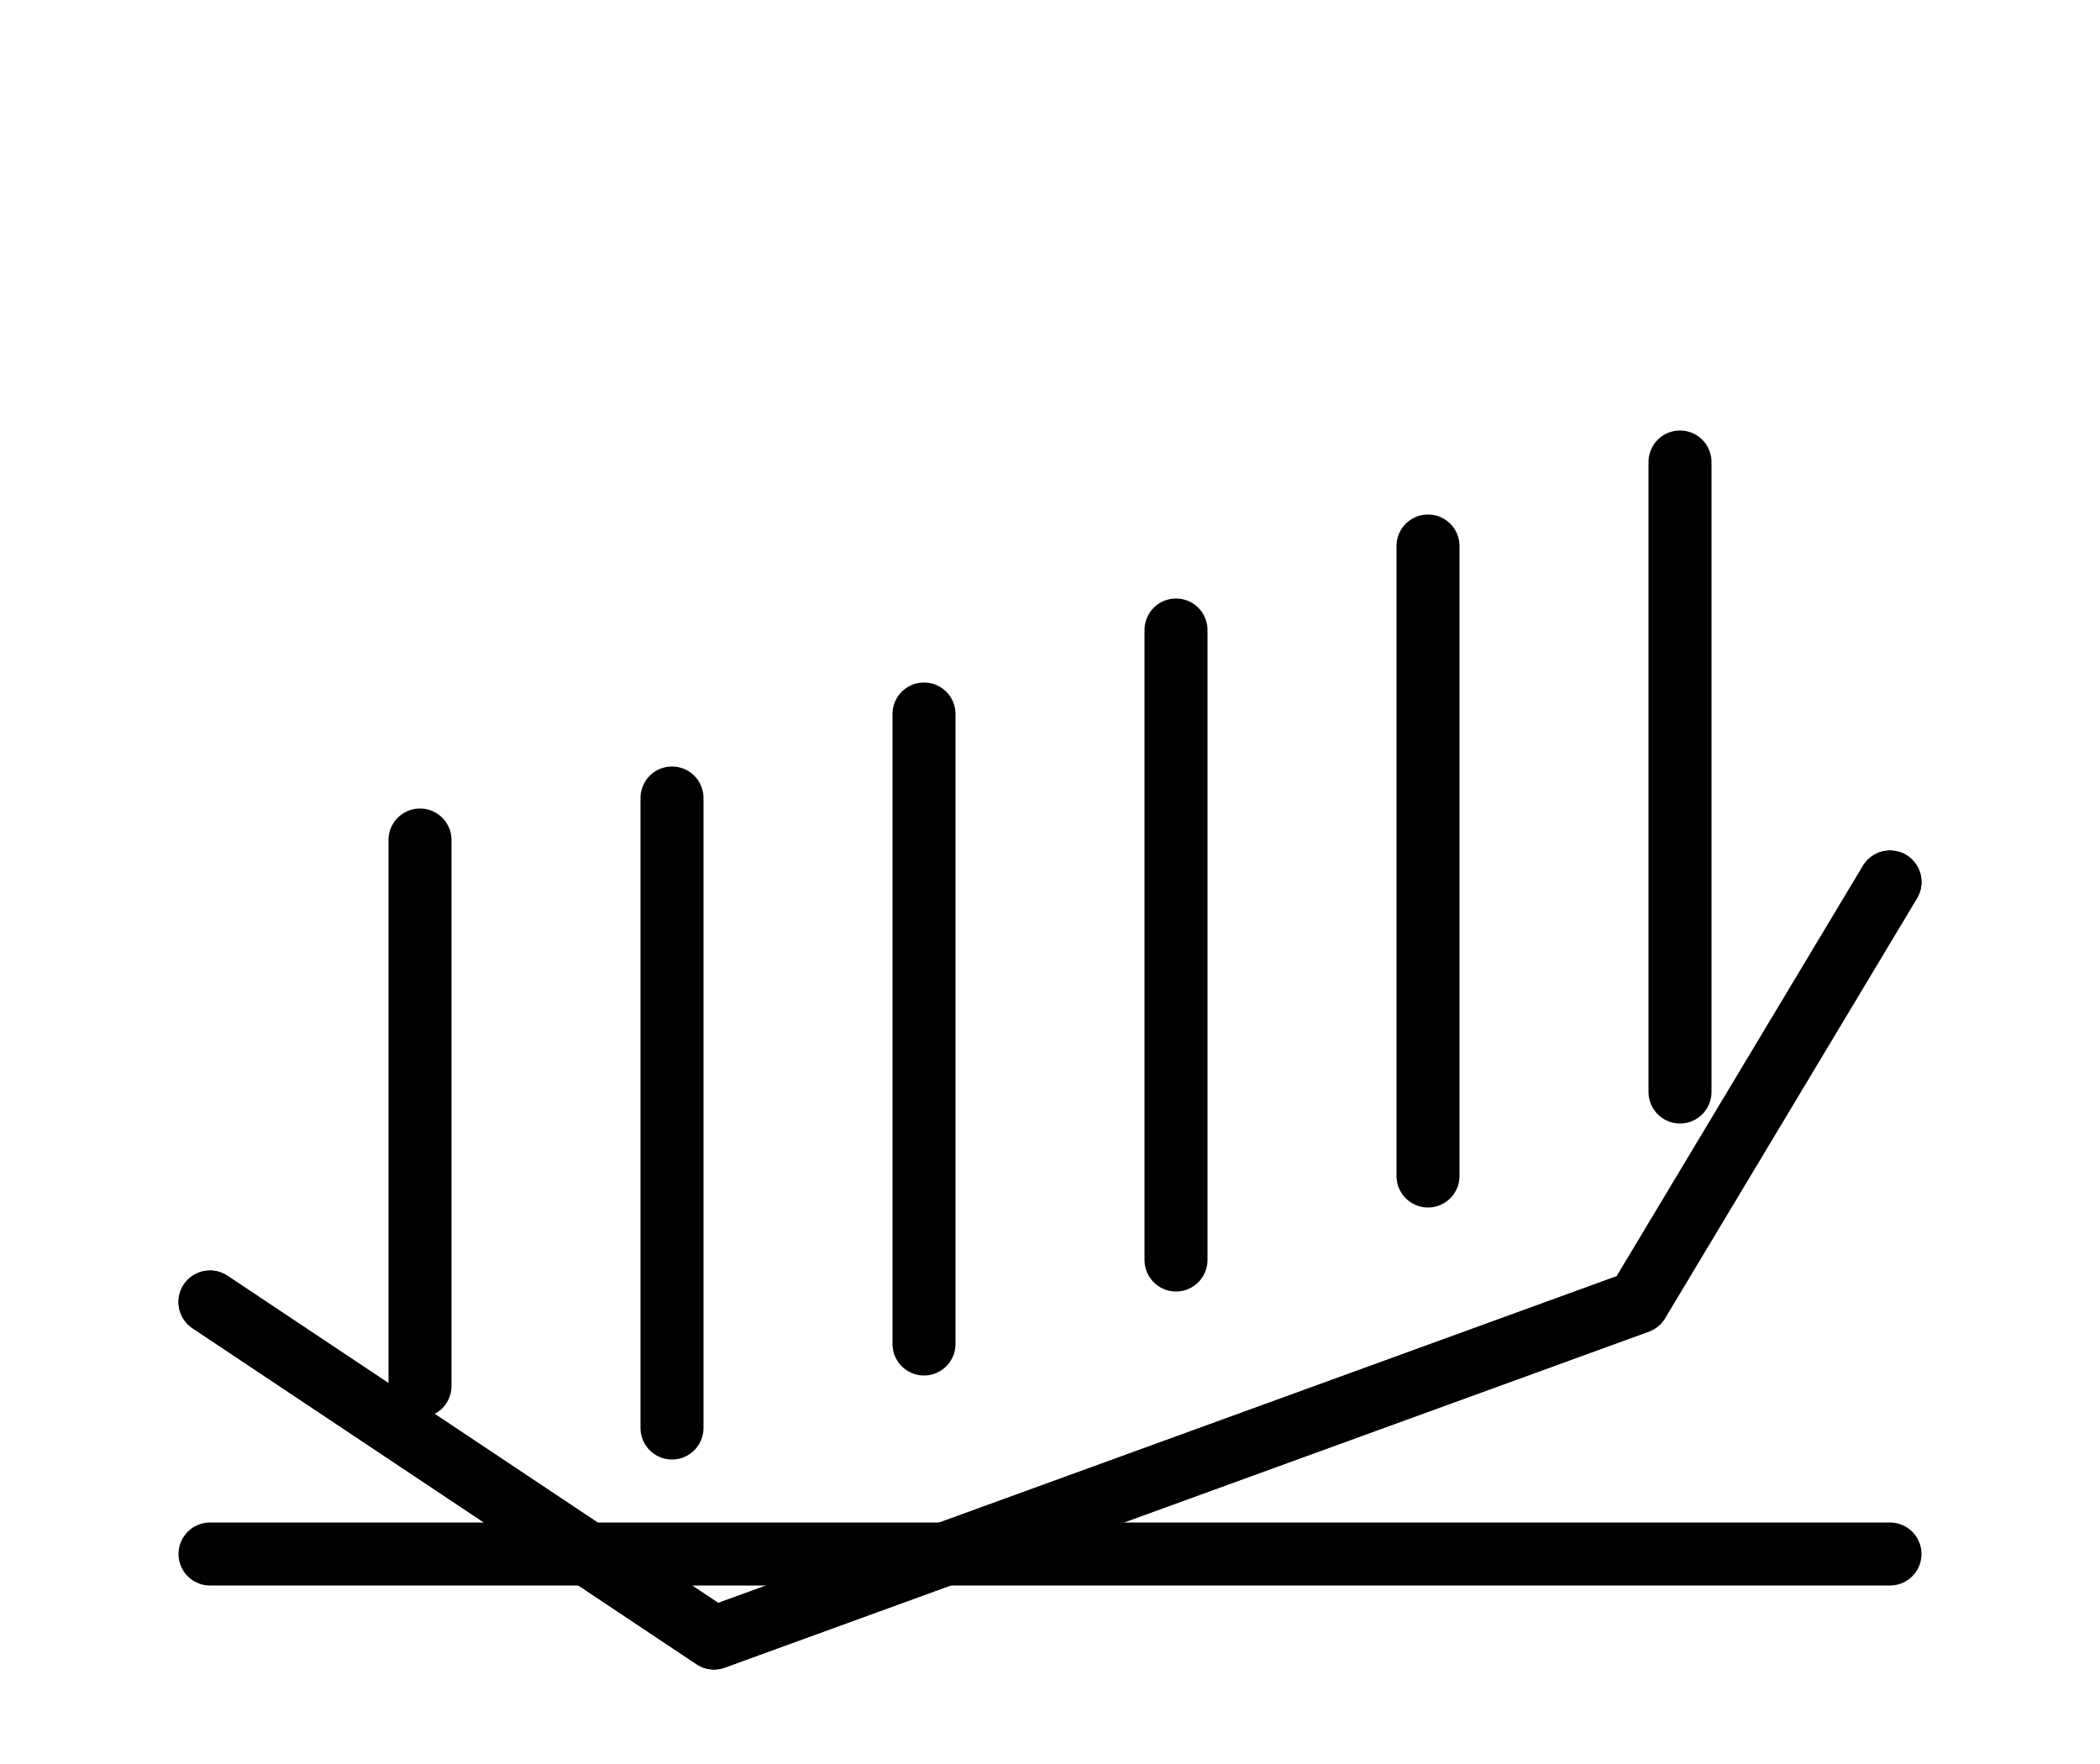
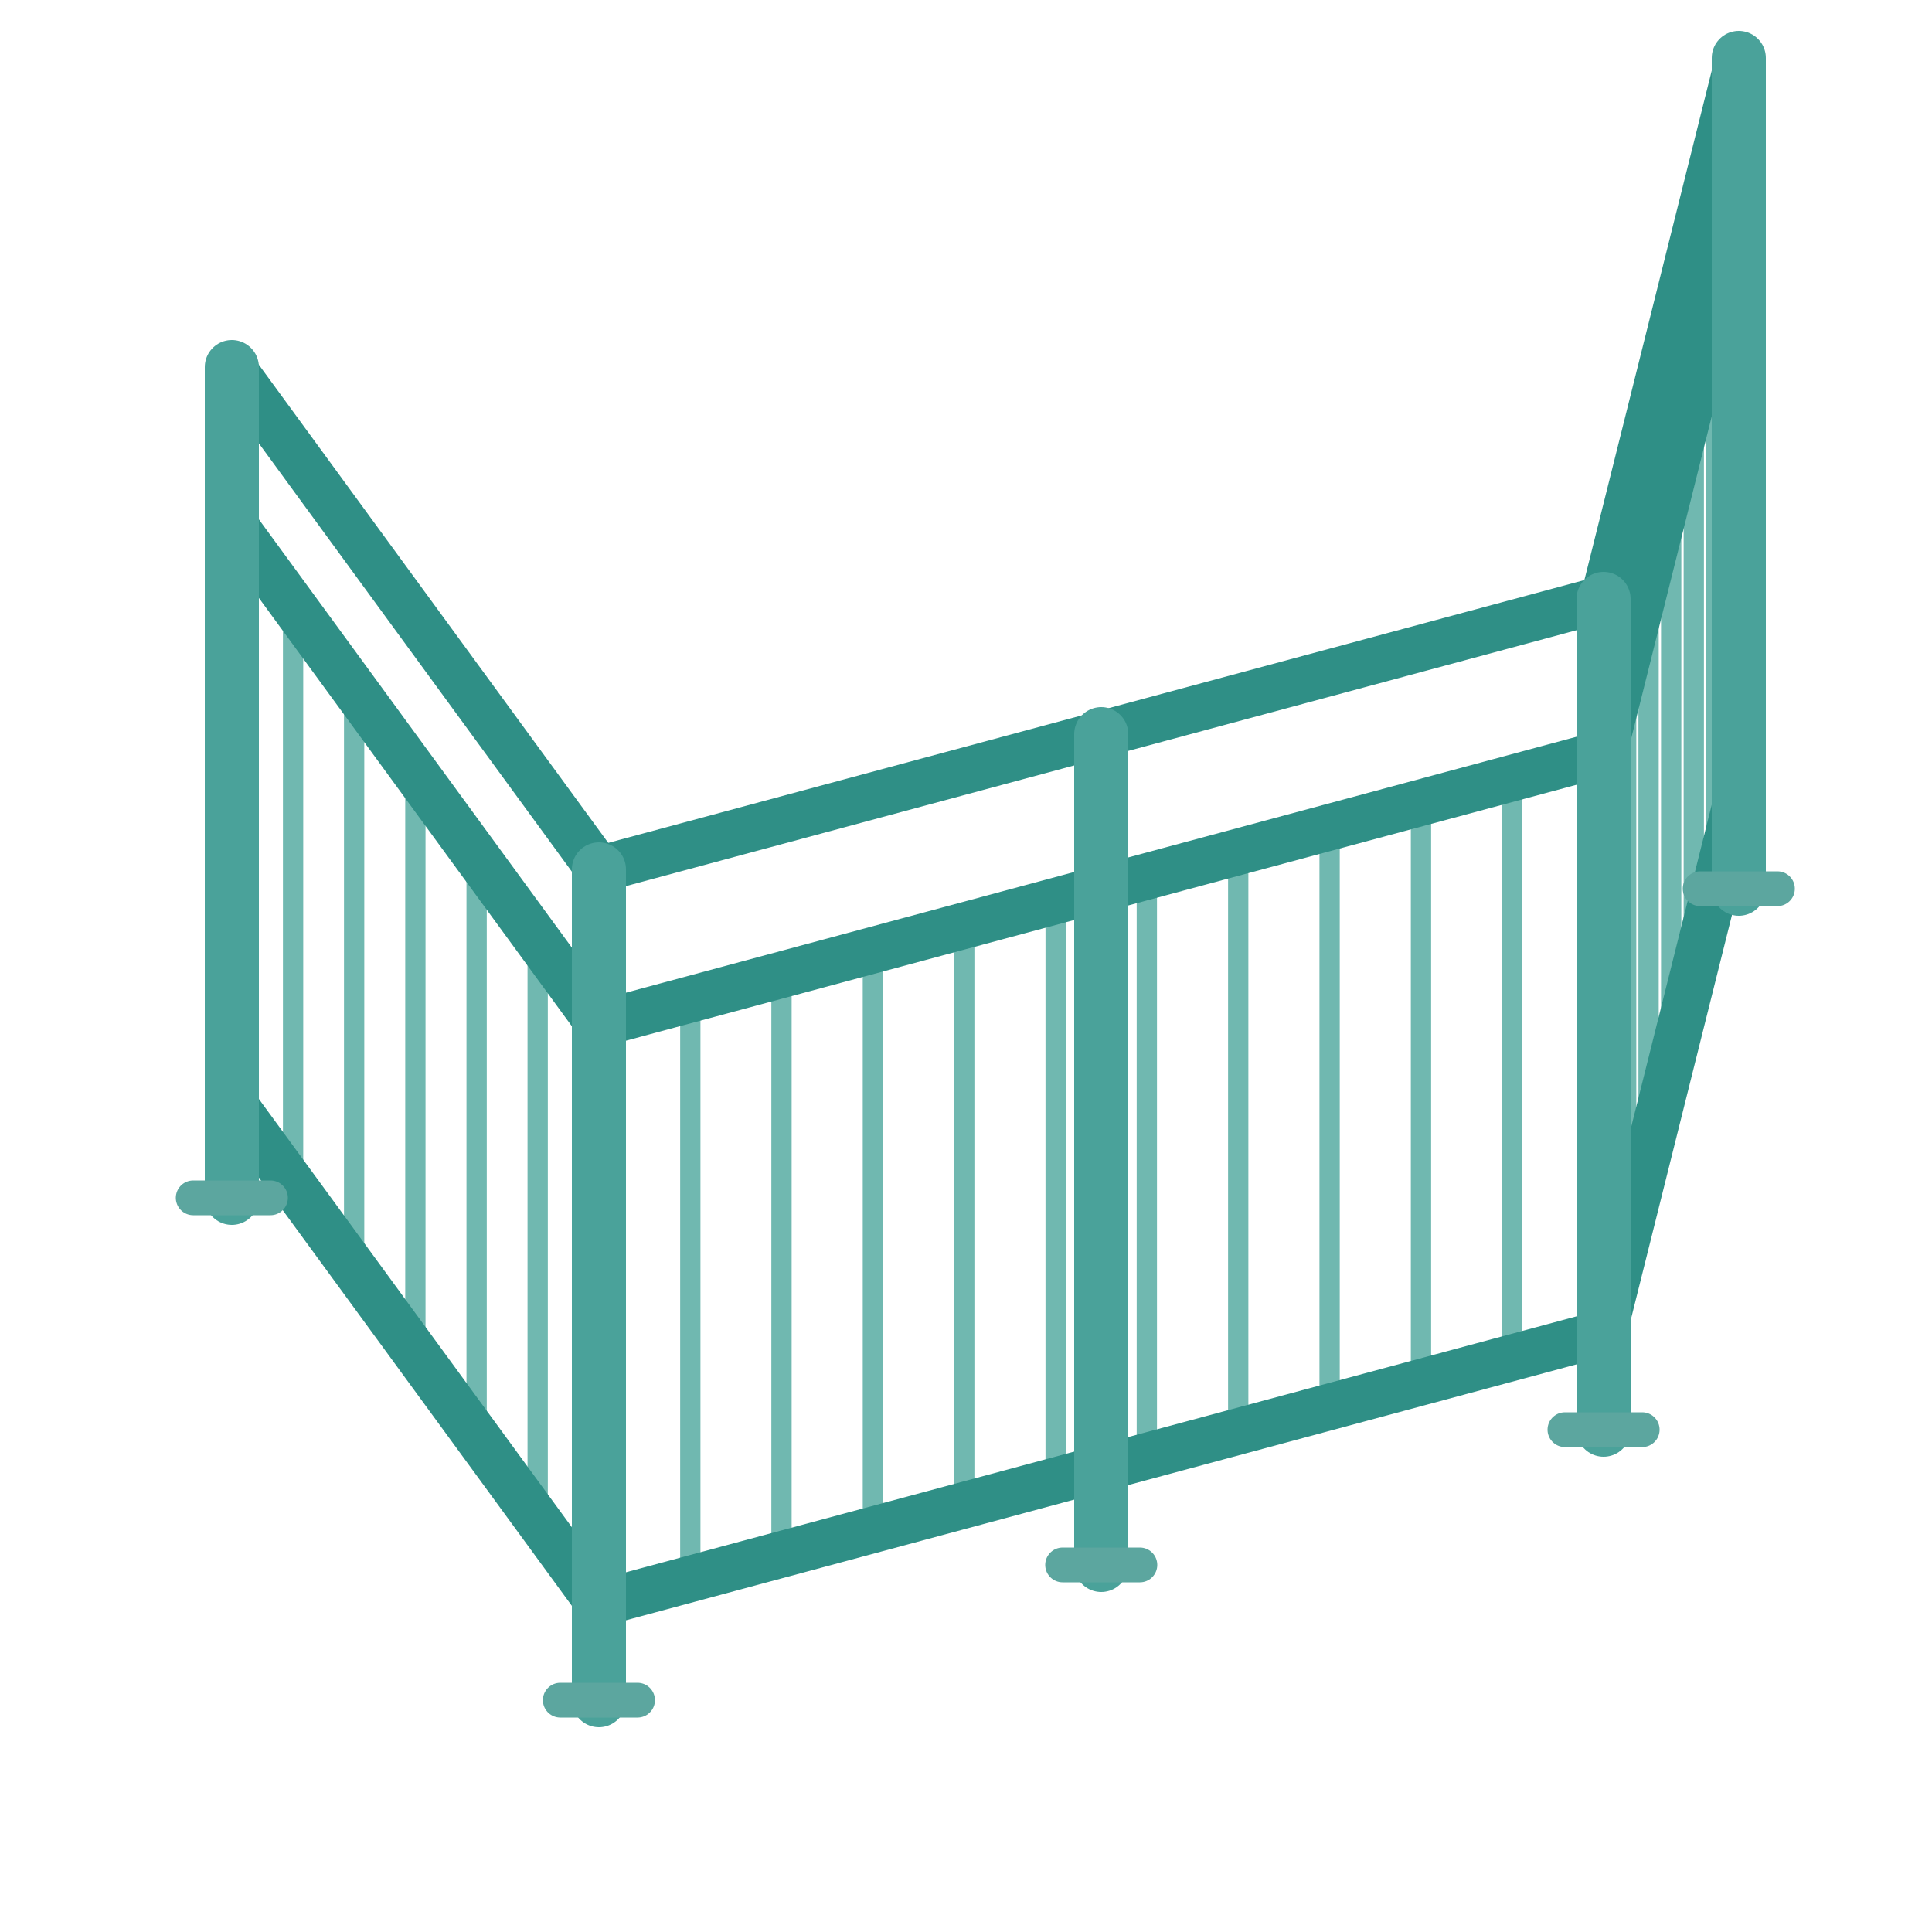
- <svg xmlns="http://www.w3.org/2000/svg" viewBox="0 0 100 84" fill="none" stroke="currentColor" stroke-width="3" stroke-linecap="round" stroke-linejoin="round">
-   <g>
-     <path d="M10 62L34 78 78 62 90 42" />
-     <path d="M10 62L34 78 78 62 90 42" />
-     <path d="M20 66v-26M32 68V38M44 64V34M56 60V30M68 56V26M80 52V22" />
-     <path d="M10 74h80" />
+ <svg xmlns="http://www.w3.org/2000/svg" viewBox="0 0 100 100" fill="none" stroke="currentColor" stroke-linecap="round" stroke-linejoin="round" color="#16867b">
+   <style>.guardrail-rail{fill:none;stroke:#2f8f86;stroke-width:2.4}.guardrail-post{fill:none;stroke:#4aa29a;stroke-width:2.8}.guardrail-large-post{stroke:#197c73;stroke-width:4.4}.guardrail-infill{fill:none;stroke:#70b8b0;stroke-width:1.05}.guardrail-base{fill:none;stroke:#5ca69f;stroke-width:1.8}.guardrail-panel{fill:rgba(113,175,181,.48);stroke:#5eaaa8;stroke-width:1.2}.guardrail-glass{fill:rgba(113,194,223,.22);stroke:#4a9db4;stroke-width:.8}.guardrail-spear{fill:#4aa29a;stroke:#4aa29a;stroke-width:.6}.guardrail-post-cap{fill:#8ac8c2;stroke:#4f9d95;stroke-width:.5}</style>
+   <g class="guardrail-schematic">
+     <line class="guardrail-infill" x1="15.17" y1="61.33" x2="15.17" y2="31.33" />
+     <line class="guardrail-infill" x1="18.33" y1="65.67" x2="18.33" y2="35.67" />
+     <line class="guardrail-infill" x1="21.50" y1="70.00" x2="21.50" y2="40.00" />
+     <line class="guardrail-infill" x1="24.67" y1="74.33" x2="24.67" y2="44.33" />
+     <line class="guardrail-infill" x1="27.83" y1="78.67" x2="27.83" y2="48.67" />
+     <line class="guardrail-rail" x1="12.00" y1="57.00" x2="31.00" y2="83.00" />
+     <line class="guardrail-rail" x1="12.00" y1="27.00" x2="31.00" y2="53.00" />
+     <line class="guardrail-rail" x1="12.00" y1="19.00" x2="31.00" y2="45.00" />
+     <line class="guardrail-infill" x1="35.73" y1="81.73" x2="35.73" y2="51.73" />
+     <line class="guardrail-infill" x1="40.45" y1="80.45" x2="40.45" y2="50.45" />
+     <line class="guardrail-infill" x1="45.18" y1="79.18" x2="45.18" y2="49.18" />
+     <line class="guardrail-infill" x1="49.91" y1="77.91" x2="49.91" y2="47.91" />
+     <line class="guardrail-infill" x1="54.64" y1="76.64" x2="54.64" y2="46.64" />
+     <line class="guardrail-infill" x1="59.36" y1="75.36" x2="59.36" y2="45.36" />
+     <line class="guardrail-infill" x1="64.09" y1="74.09" x2="64.09" y2="44.09" />
+     <line class="guardrail-infill" x1="68.82" y1="72.82" x2="68.82" y2="42.82" />
+     <line class="guardrail-infill" x1="73.55" y1="71.55" x2="73.55" y2="41.55" />
+     <line class="guardrail-infill" x1="78.27" y1="70.27" x2="78.27" y2="40.27" />
+     <line class="guardrail-rail" x1="31.00" y1="83.00" x2="83.00" y2="69.00" />
+     <line class="guardrail-rail" x1="31.00" y1="53.00" x2="83.00" y2="39.00" />
+     <line class="guardrail-rail" x1="31.00" y1="45.00" x2="83.00" y2="31.00" />
+     <line class="guardrail-infill" x1="84.17" y1="64.33" x2="84.17" y2="34.33" />
+     <line class="guardrail-infill" x1="85.33" y1="59.67" x2="85.33" y2="29.67" />
+     <line class="guardrail-infill" x1="86.50" y1="55.00" x2="86.50" y2="25.00" />
+     <line class="guardrail-infill" x1="87.67" y1="50.33" x2="87.67" y2="20.33" />
+     <line class="guardrail-infill" x1="88.83" y1="45.67" x2="88.83" y2="15.67" />
+     <line class="guardrail-rail" x1="83.00" y1="69.00" x2="90.00" y2="41.00" />
+     <line class="guardrail-rail" x1="83.00" y1="39.00" x2="90.00" y2="11.00" />
+     <line class="guardrail-rail" x1="83.00" y1="31.00" x2="90.00" y2="3.00" />
+     <line class="guardrail-post" x1="12.00" y1="62.00" x2="12.00" y2="19.00" />
+     <line class="guardrail-base" x1="10.00" y1="62.00" x2="14.00" y2="62.00" />
+     <line class="guardrail-post" x1="31.00" y1="88.00" x2="31.00" y2="45.00" />
+     <line class="guardrail-base" x1="29.00" y1="88.00" x2="33.00" y2="88.00" />
+     <line class="guardrail-post" x1="83.00" y1="74.00" x2="83.00" y2="31.00" />
+     <line class="guardrail-base" x1="81.00" y1="74.00" x2="85.00" y2="74.00" />
+     <line class="guardrail-post" x1="57.00" y1="81.00" x2="57.00" y2="38.00" />
+     <line class="guardrail-base" x1="55.00" y1="81.00" x2="59.00" y2="81.00" />
+     <line class="guardrail-post" x1="90.00" y1="46.00" x2="90.00" y2="3.00" />
+     <line class="guardrail-base" x1="88.00" y1="46.00" x2="92.00" y2="46.00" />
  </g>
</svg>
